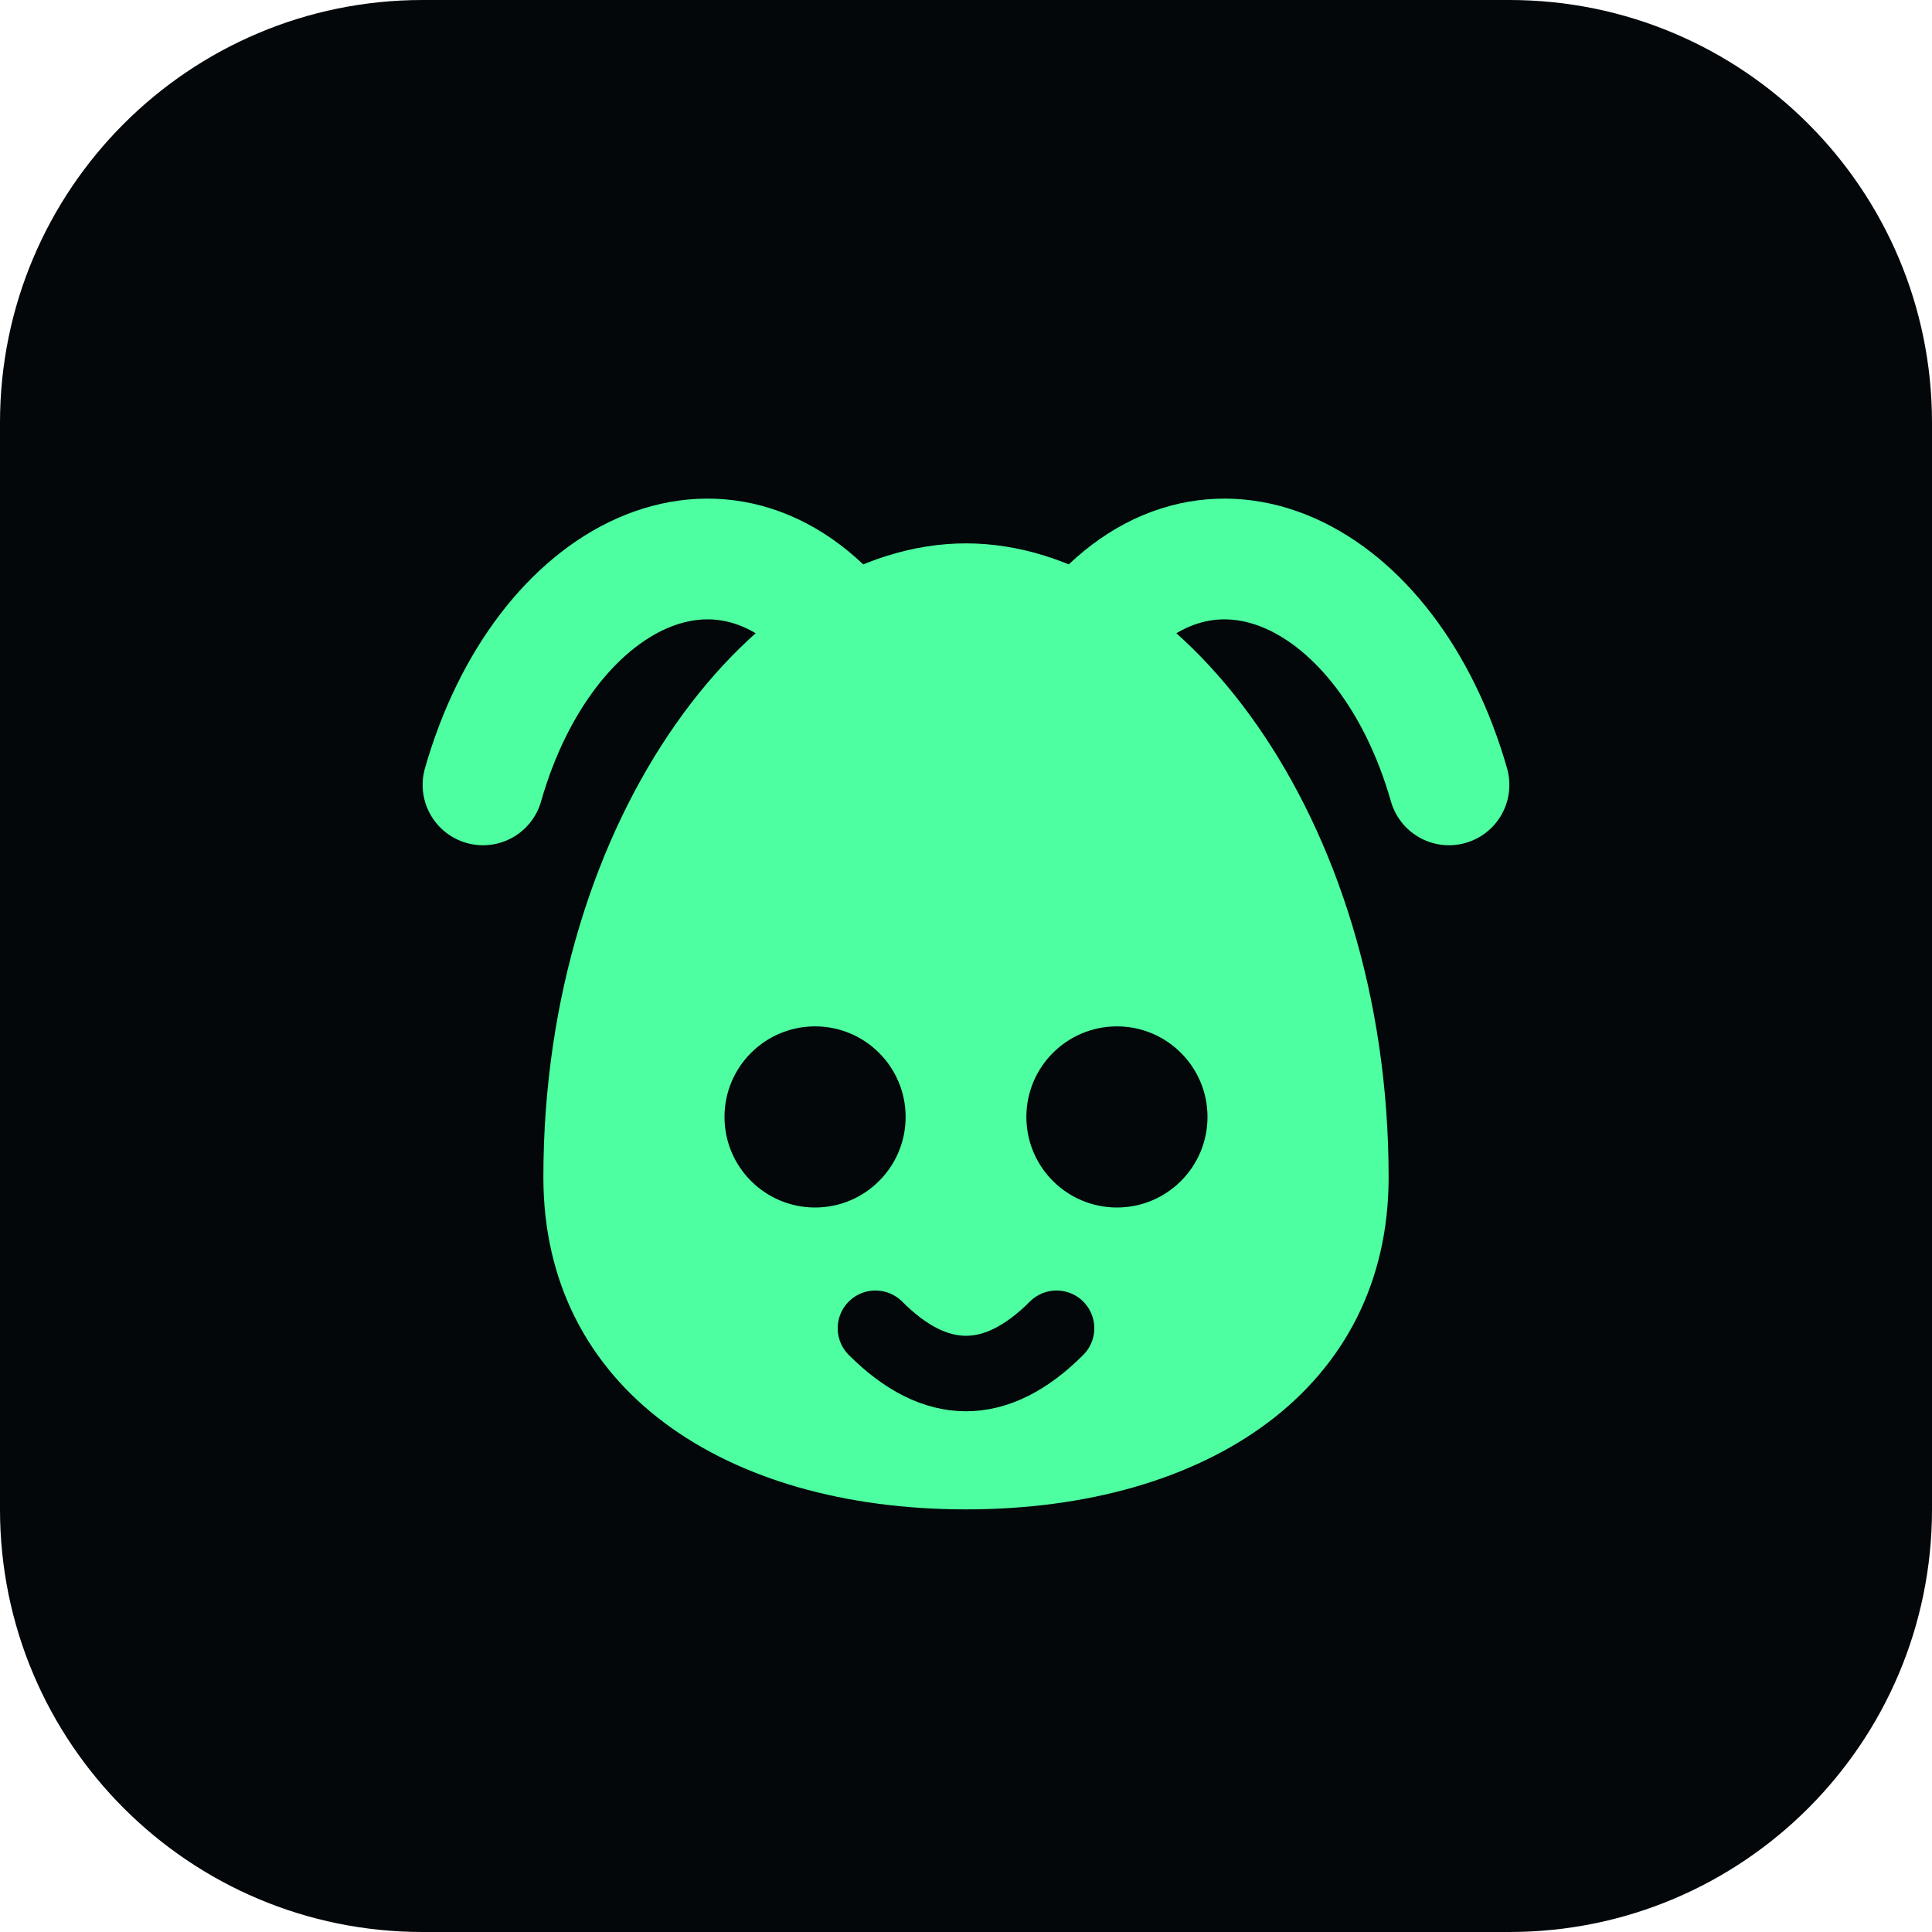
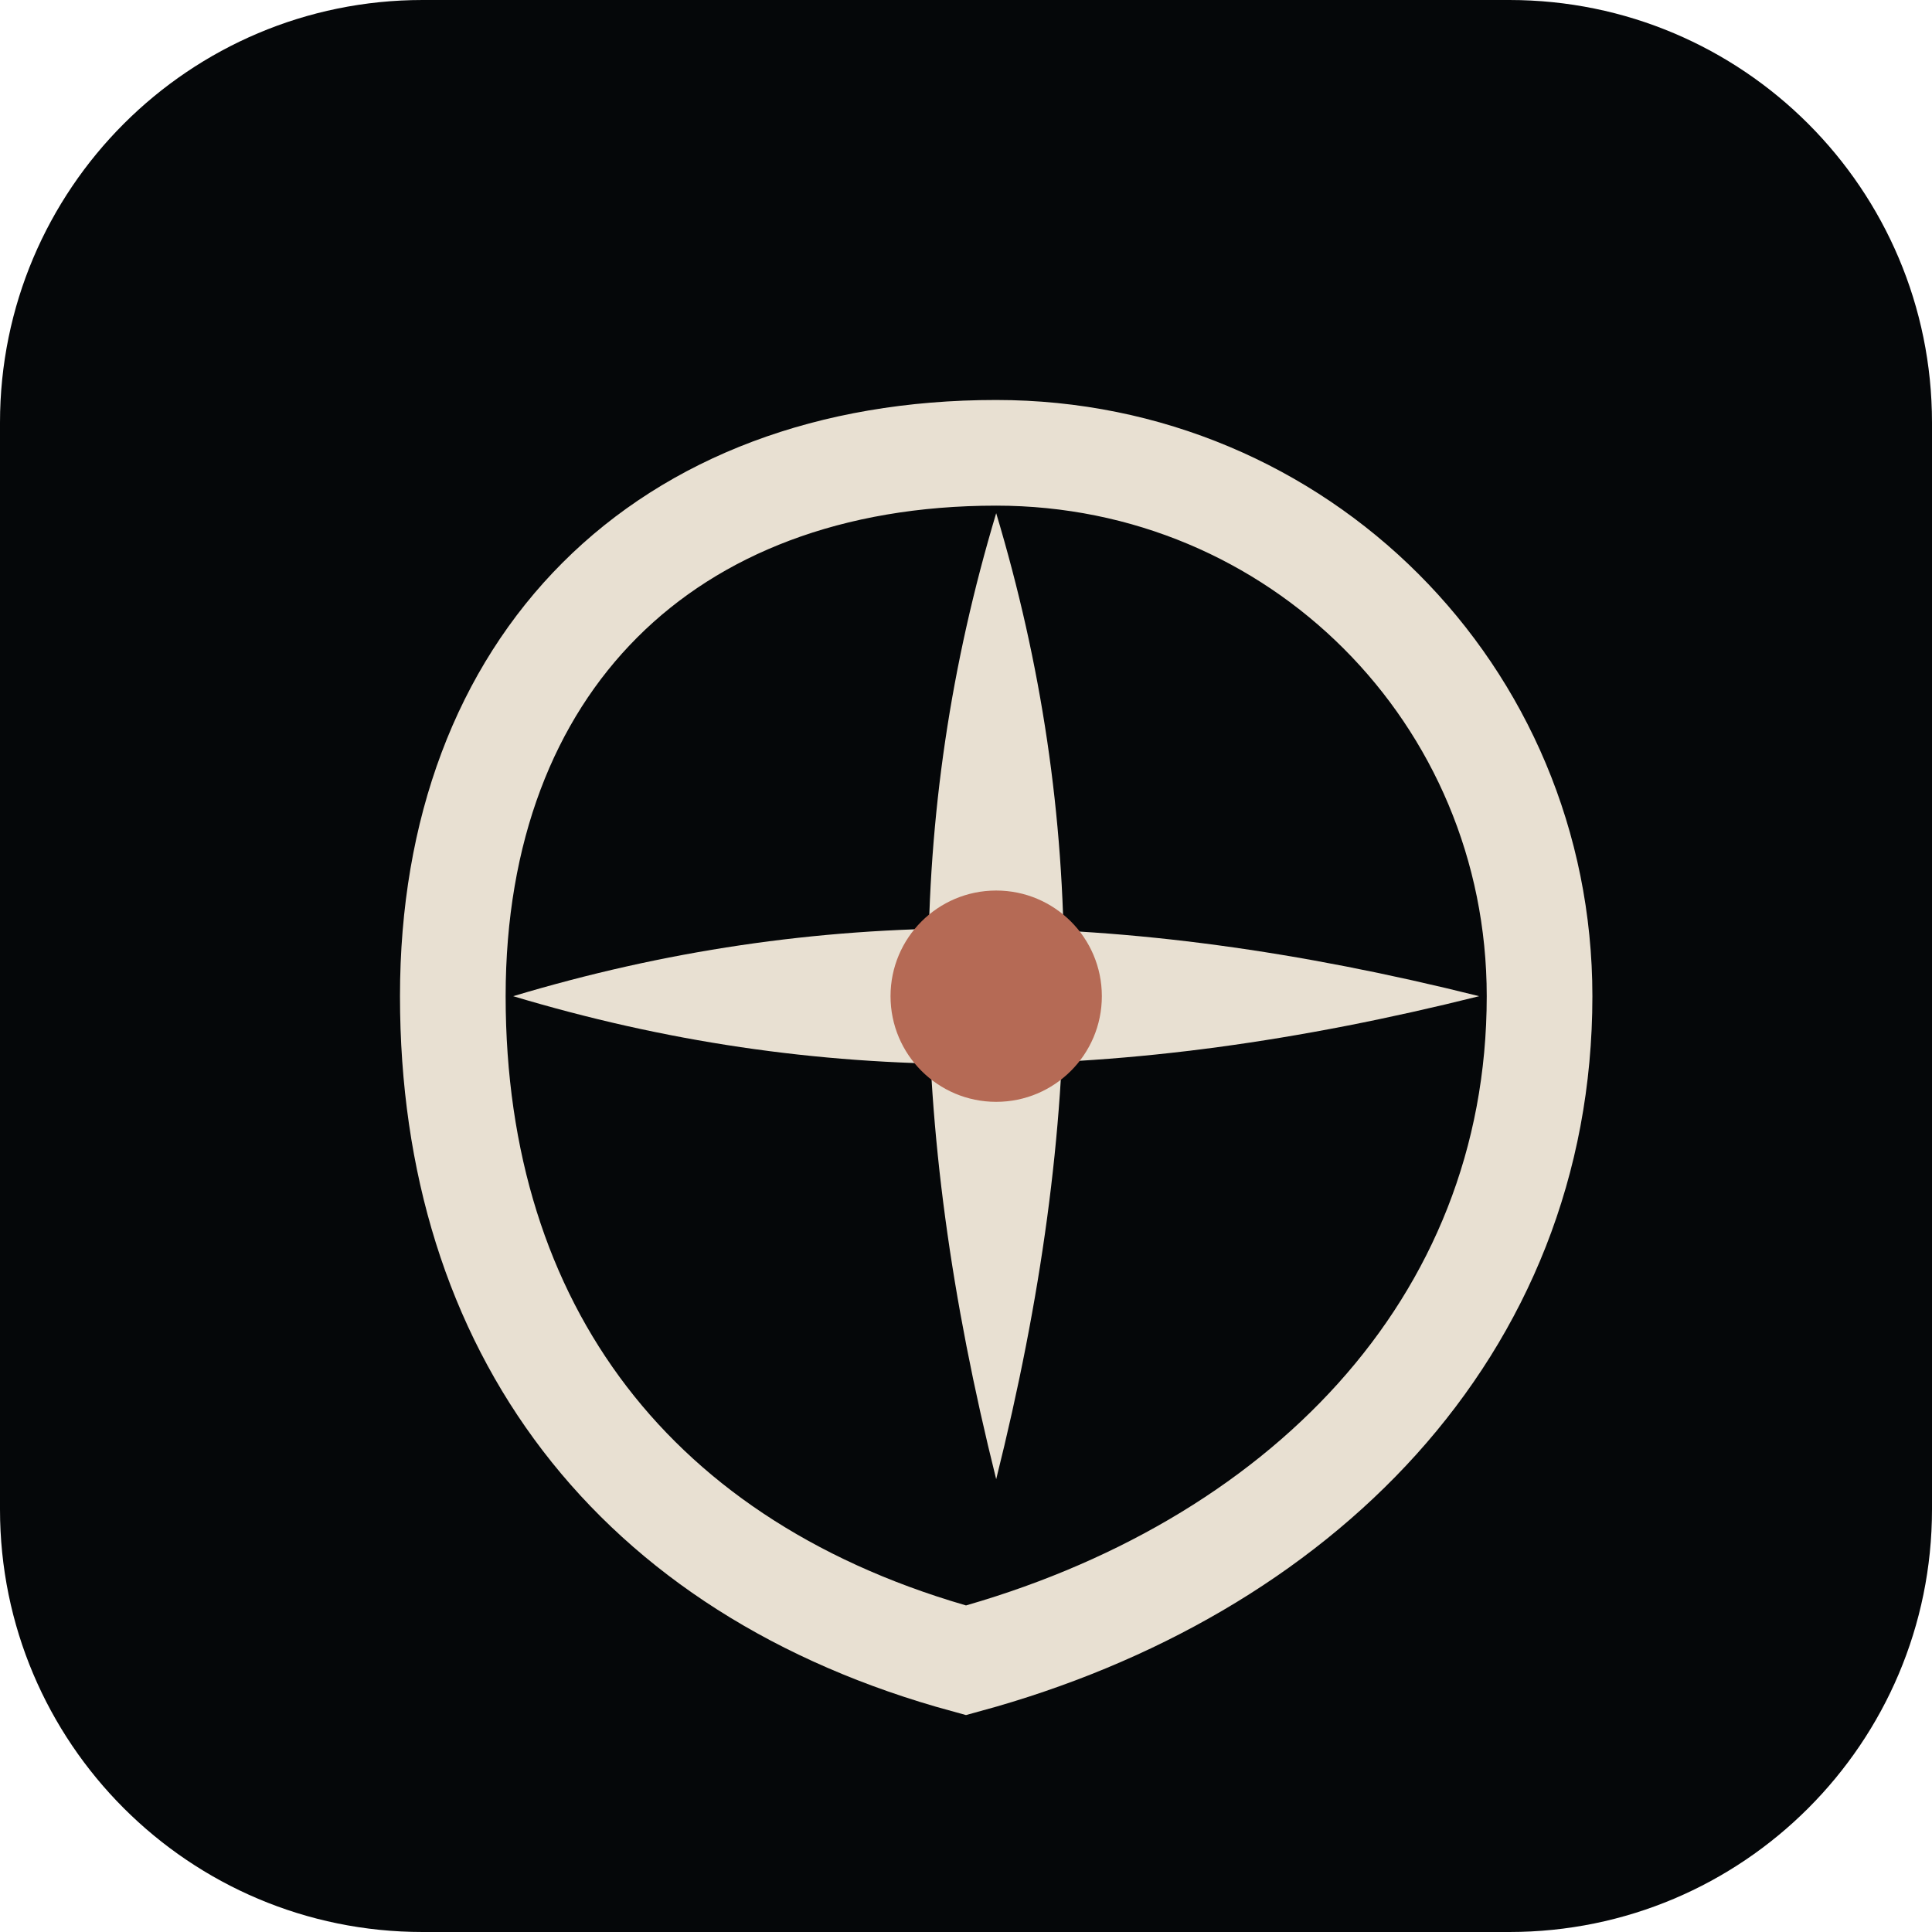
<svg xmlns="http://www.w3.org/2000/svg" viewBox="0 0 64 64">
-   <rect width="64" height="64" rx="14" fill="#03070a" />
-   <path d="M18 39c0-12 7-21 14-21s14 9 14 21c0 7-6 11-14 11S18 46 18 39Z" fill="#4dffa0" />
-   <circle cx="27" cy="37" r="3" fill="#03070a" />
-   <circle cx="37" cy="37" r="3" fill="#03070a" />
-   <path d="M29 44c2 2 4 2 6 0" fill="none" stroke="#03070a" stroke-width="2.5" stroke-linecap="round" />
-   <path d="M16 26c2-7 8-10 12-5M48 26c-2-7-8-10-12-5" fill="none" stroke="#4dffa0" stroke-width="4" stroke-linecap="round" />
+   <rect width="64" height="64" rx="14" fill="#050709" />
+   <g transform="translate(8 8)">
+     <path d="M24 47C13 44 7 36 7 25 7 14 14 7 25 7c10 0 18 8 18 18 0 11-8 19-19 22Z" fill="none" stroke="#e8e0d2" stroke-width="3.5" />
+     <path d="M25 9c-3 10-3 20 0 32 3-12 3-22 0-32Z" fill="#e8e0d2" />
+     <path d="M9 25c10-3 20-3 32 0-12 3-22 3-32 0Z" fill="#e8e0d2" />
+     <circle cx="25" cy="25" r="3.5" fill="#b56a55" />
+   </g>
</svg>
